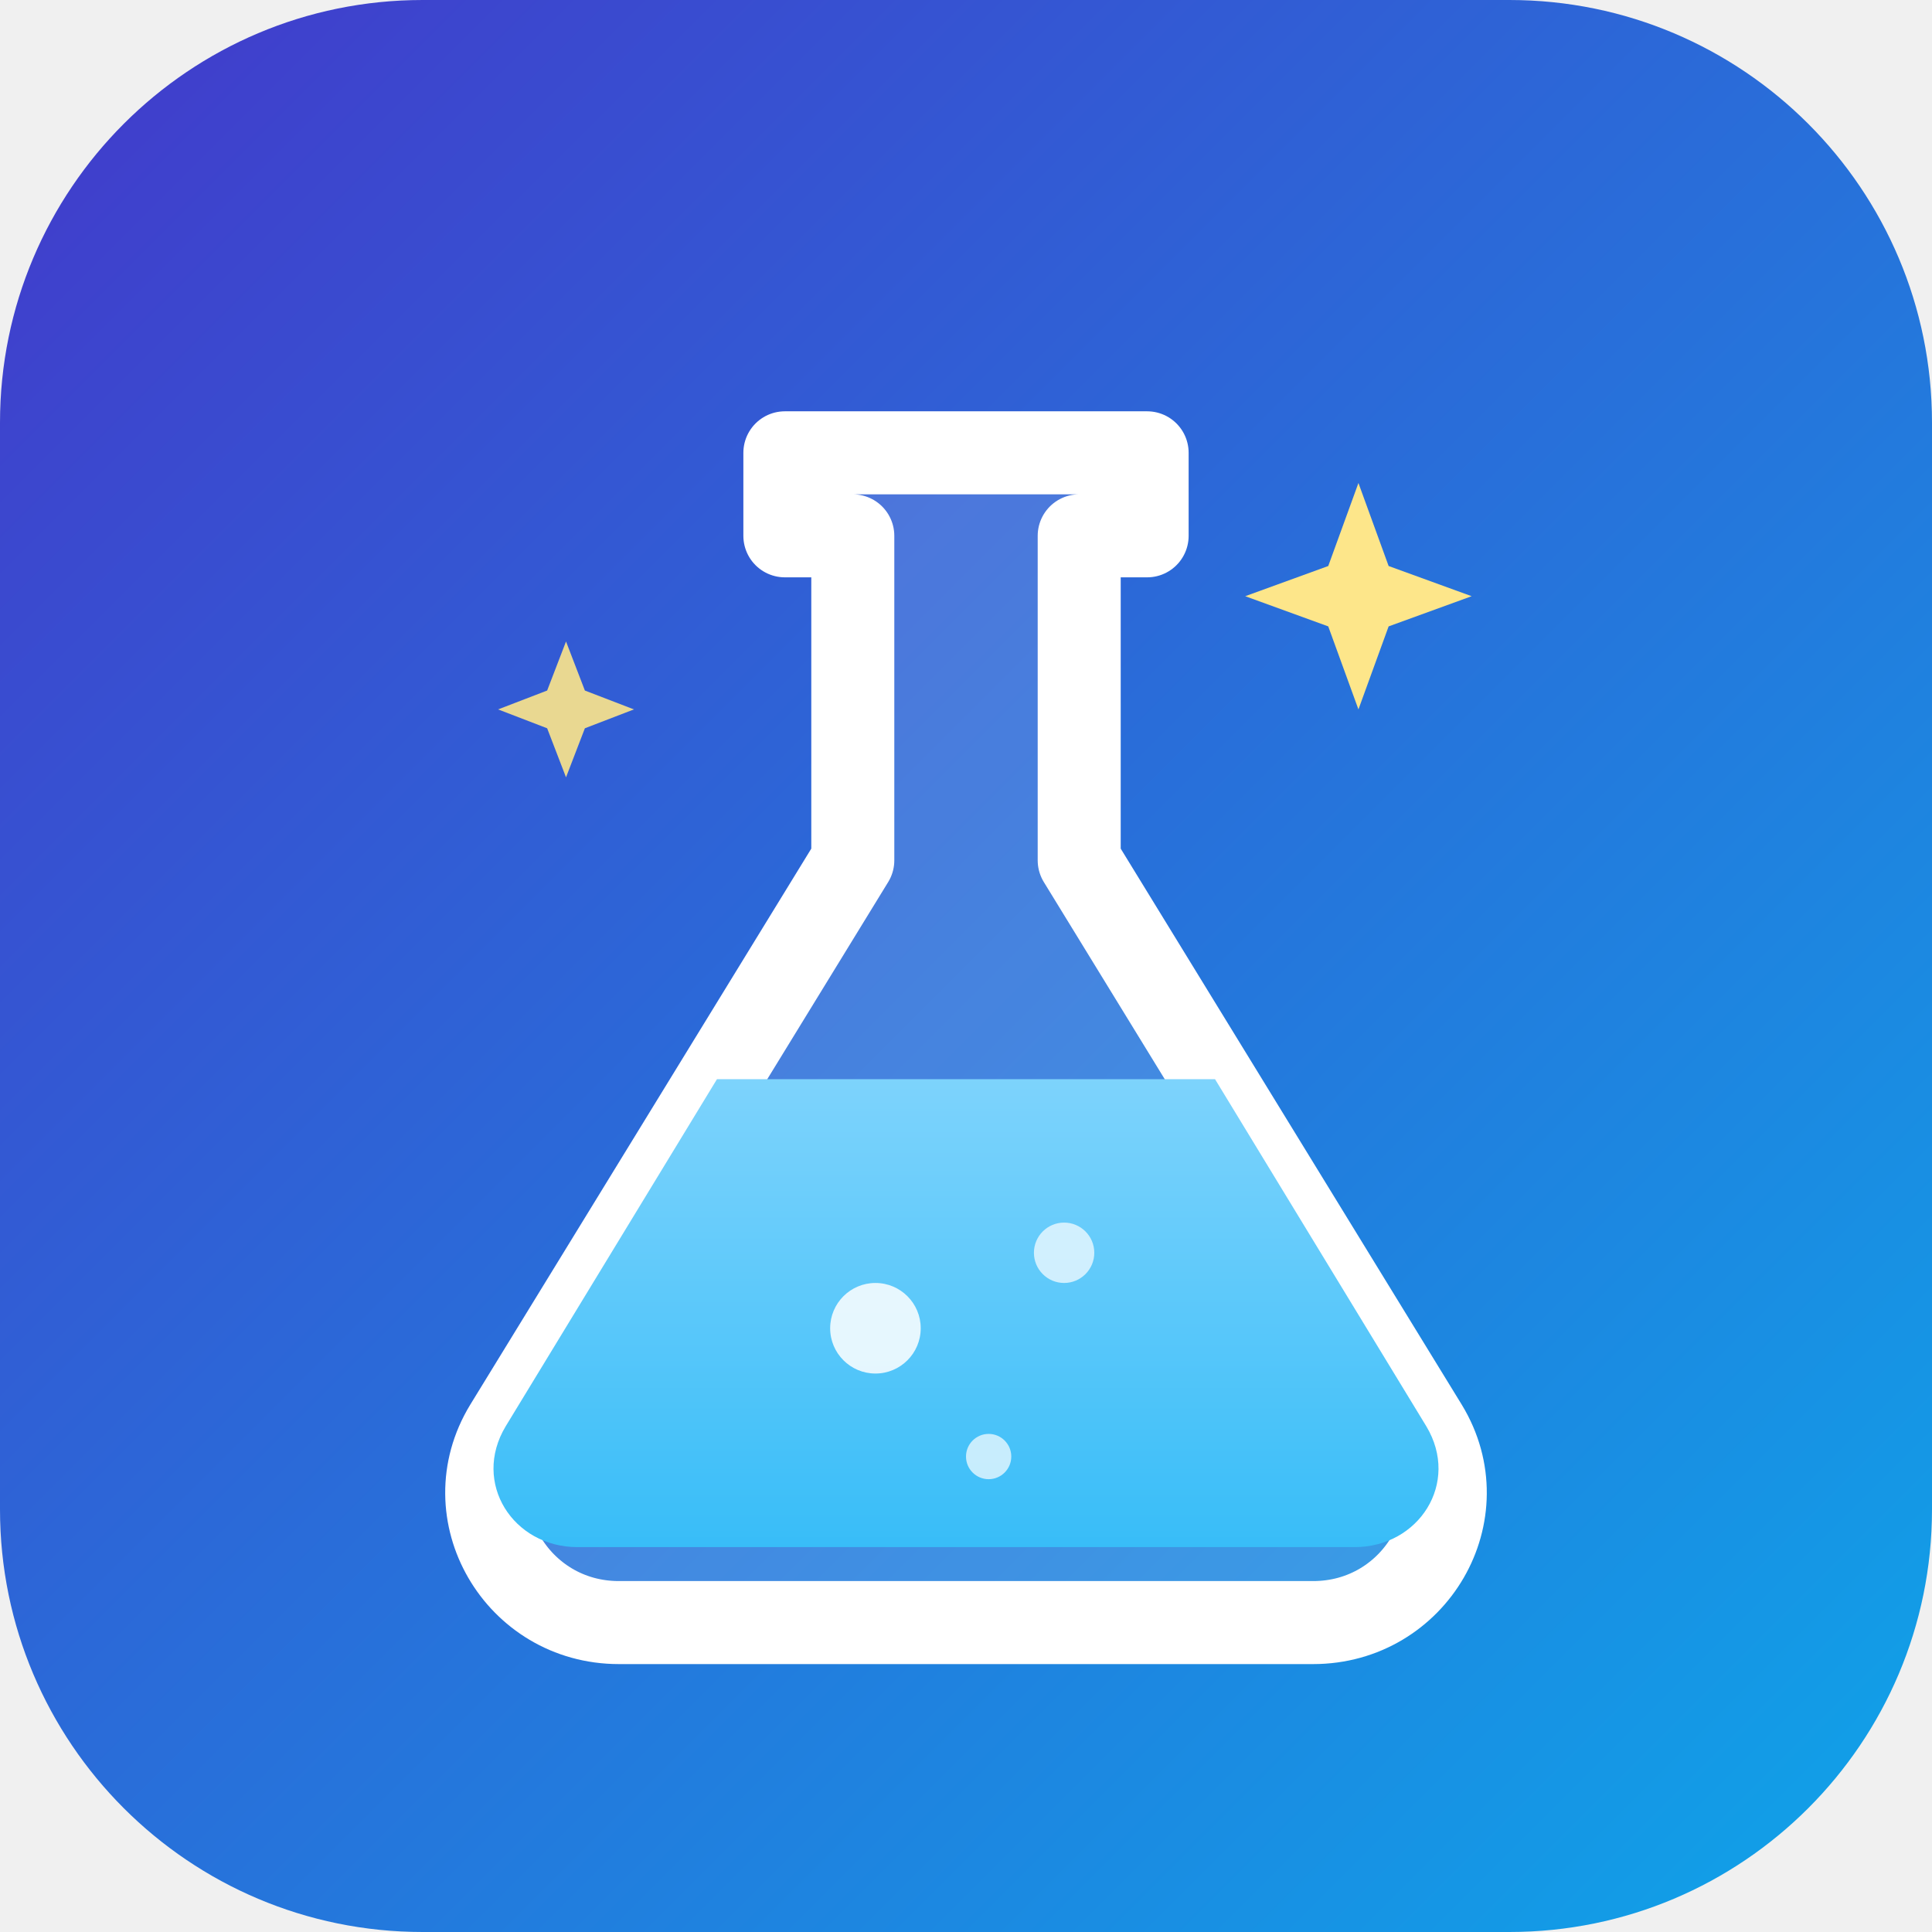
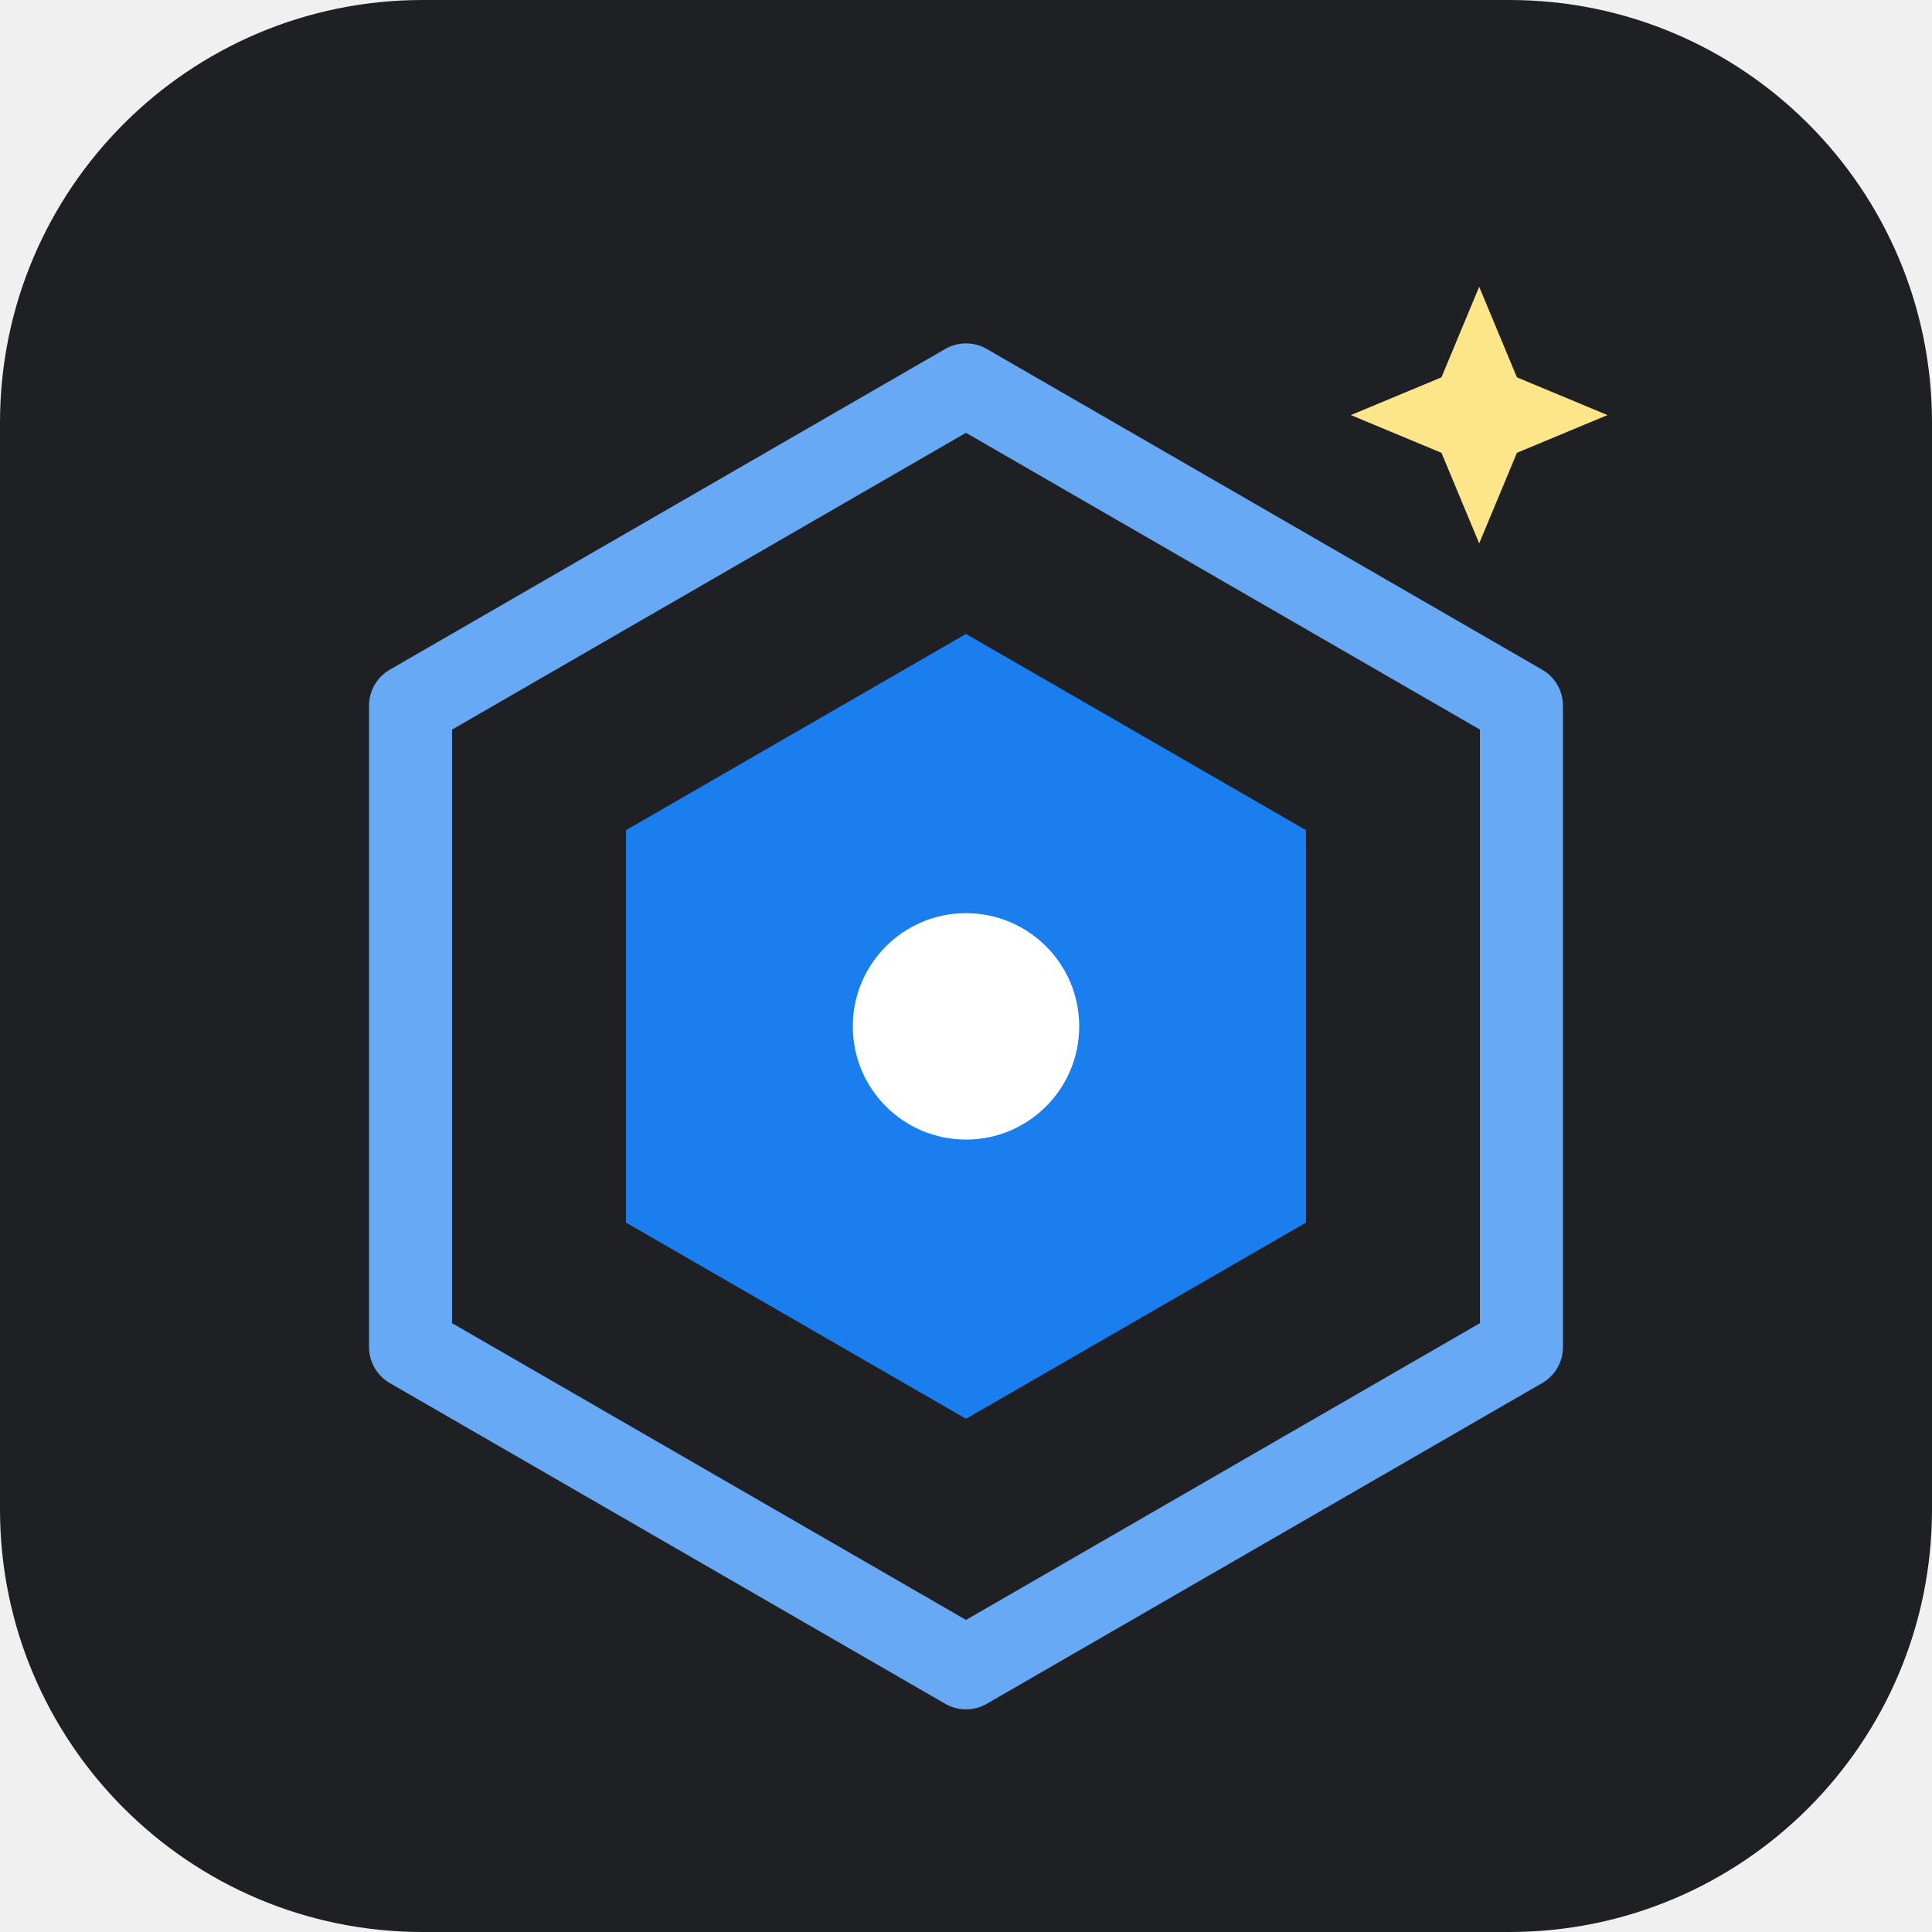
<svg xmlns="http://www.w3.org/2000/svg" viewBox="0 0 512 512">
-   <defs>
-     <linearGradient id="bg" x1="0" y1="0" x2="1" y2="1">
-       <stop offset="0" stop-color="#4338ca" />
-       <stop offset="1" stop-color="#0ea5e9" />
-     </linearGradient>
-     <linearGradient id="liq" x1="0" y1="0" x2="0" y2="1">
-       <stop offset="0" stop-color="#7dd3fc" />
-       <stop offset="1" stop-color="#38bdf8" />
-     </linearGradient>
-   </defs>
-   <rect width="512" height="512" rx="112" fill="url(#bg)" />
-   <path d="M208 120h96v22h-18v86l92 150c14 23-3 52-30 52H164c-27 0-44-29-30-52l92-150v-86h-18z" fill="#ffffff" fill-opacity=".14" stroke="#ffffff" stroke-width="22" stroke-linejoin="round" />
-   <path d="M190 286h132l56 92c9 15-2 32-19 32H153c-17 0-28-17-19-32z" fill="url(#liq)" />
-   <circle cx="232" cy="352" r="12" fill="#ffffff" fill-opacity=".85" />
-   <circle cx="282" cy="332" r="8" fill="#ffffff" fill-opacity=".7" />
-   <circle cx="262" cy="386" r="6" fill="#ffffff" fill-opacity=".7" />
-   <path d="M360 128l8 22 22 8-22 8-8 22-8-22-22-8 22-8z" fill="#fde68a" />
-   <path d="M150 170l5 13 13 5-13 5-5 13-5-13-13-5 13-5z" fill="#fde68a" fill-opacity=".9" />
+   <rect width="512" height="512" rx="112" fill="#1f2024" />
+   <polygon points="256.0,102.0 403.2,187.0 403.2,357.0 256.0,442.0 108.8,357.0 108.8,187.0" fill="none" stroke="#67a9f4" stroke-width="22.0" stroke-linejoin="round" />
+   <polygon points="256.0,168.0 346.1,220.0 346.1,324.0 256.0,376.0 165.9,324.0 165.9,220.0" fill="#1b7eee" />
+   <circle cx="256.0" cy="272.0" r="30.0" fill="#ffffff" />
+   <path d="M392.0 76.0l10.0 24.0 24.0 10.0-24.0 10.0-10.0 24.0-10.0-24.0-24.0-10.0 24.0-10.0z" fill="#fde68a" />
</svg>
